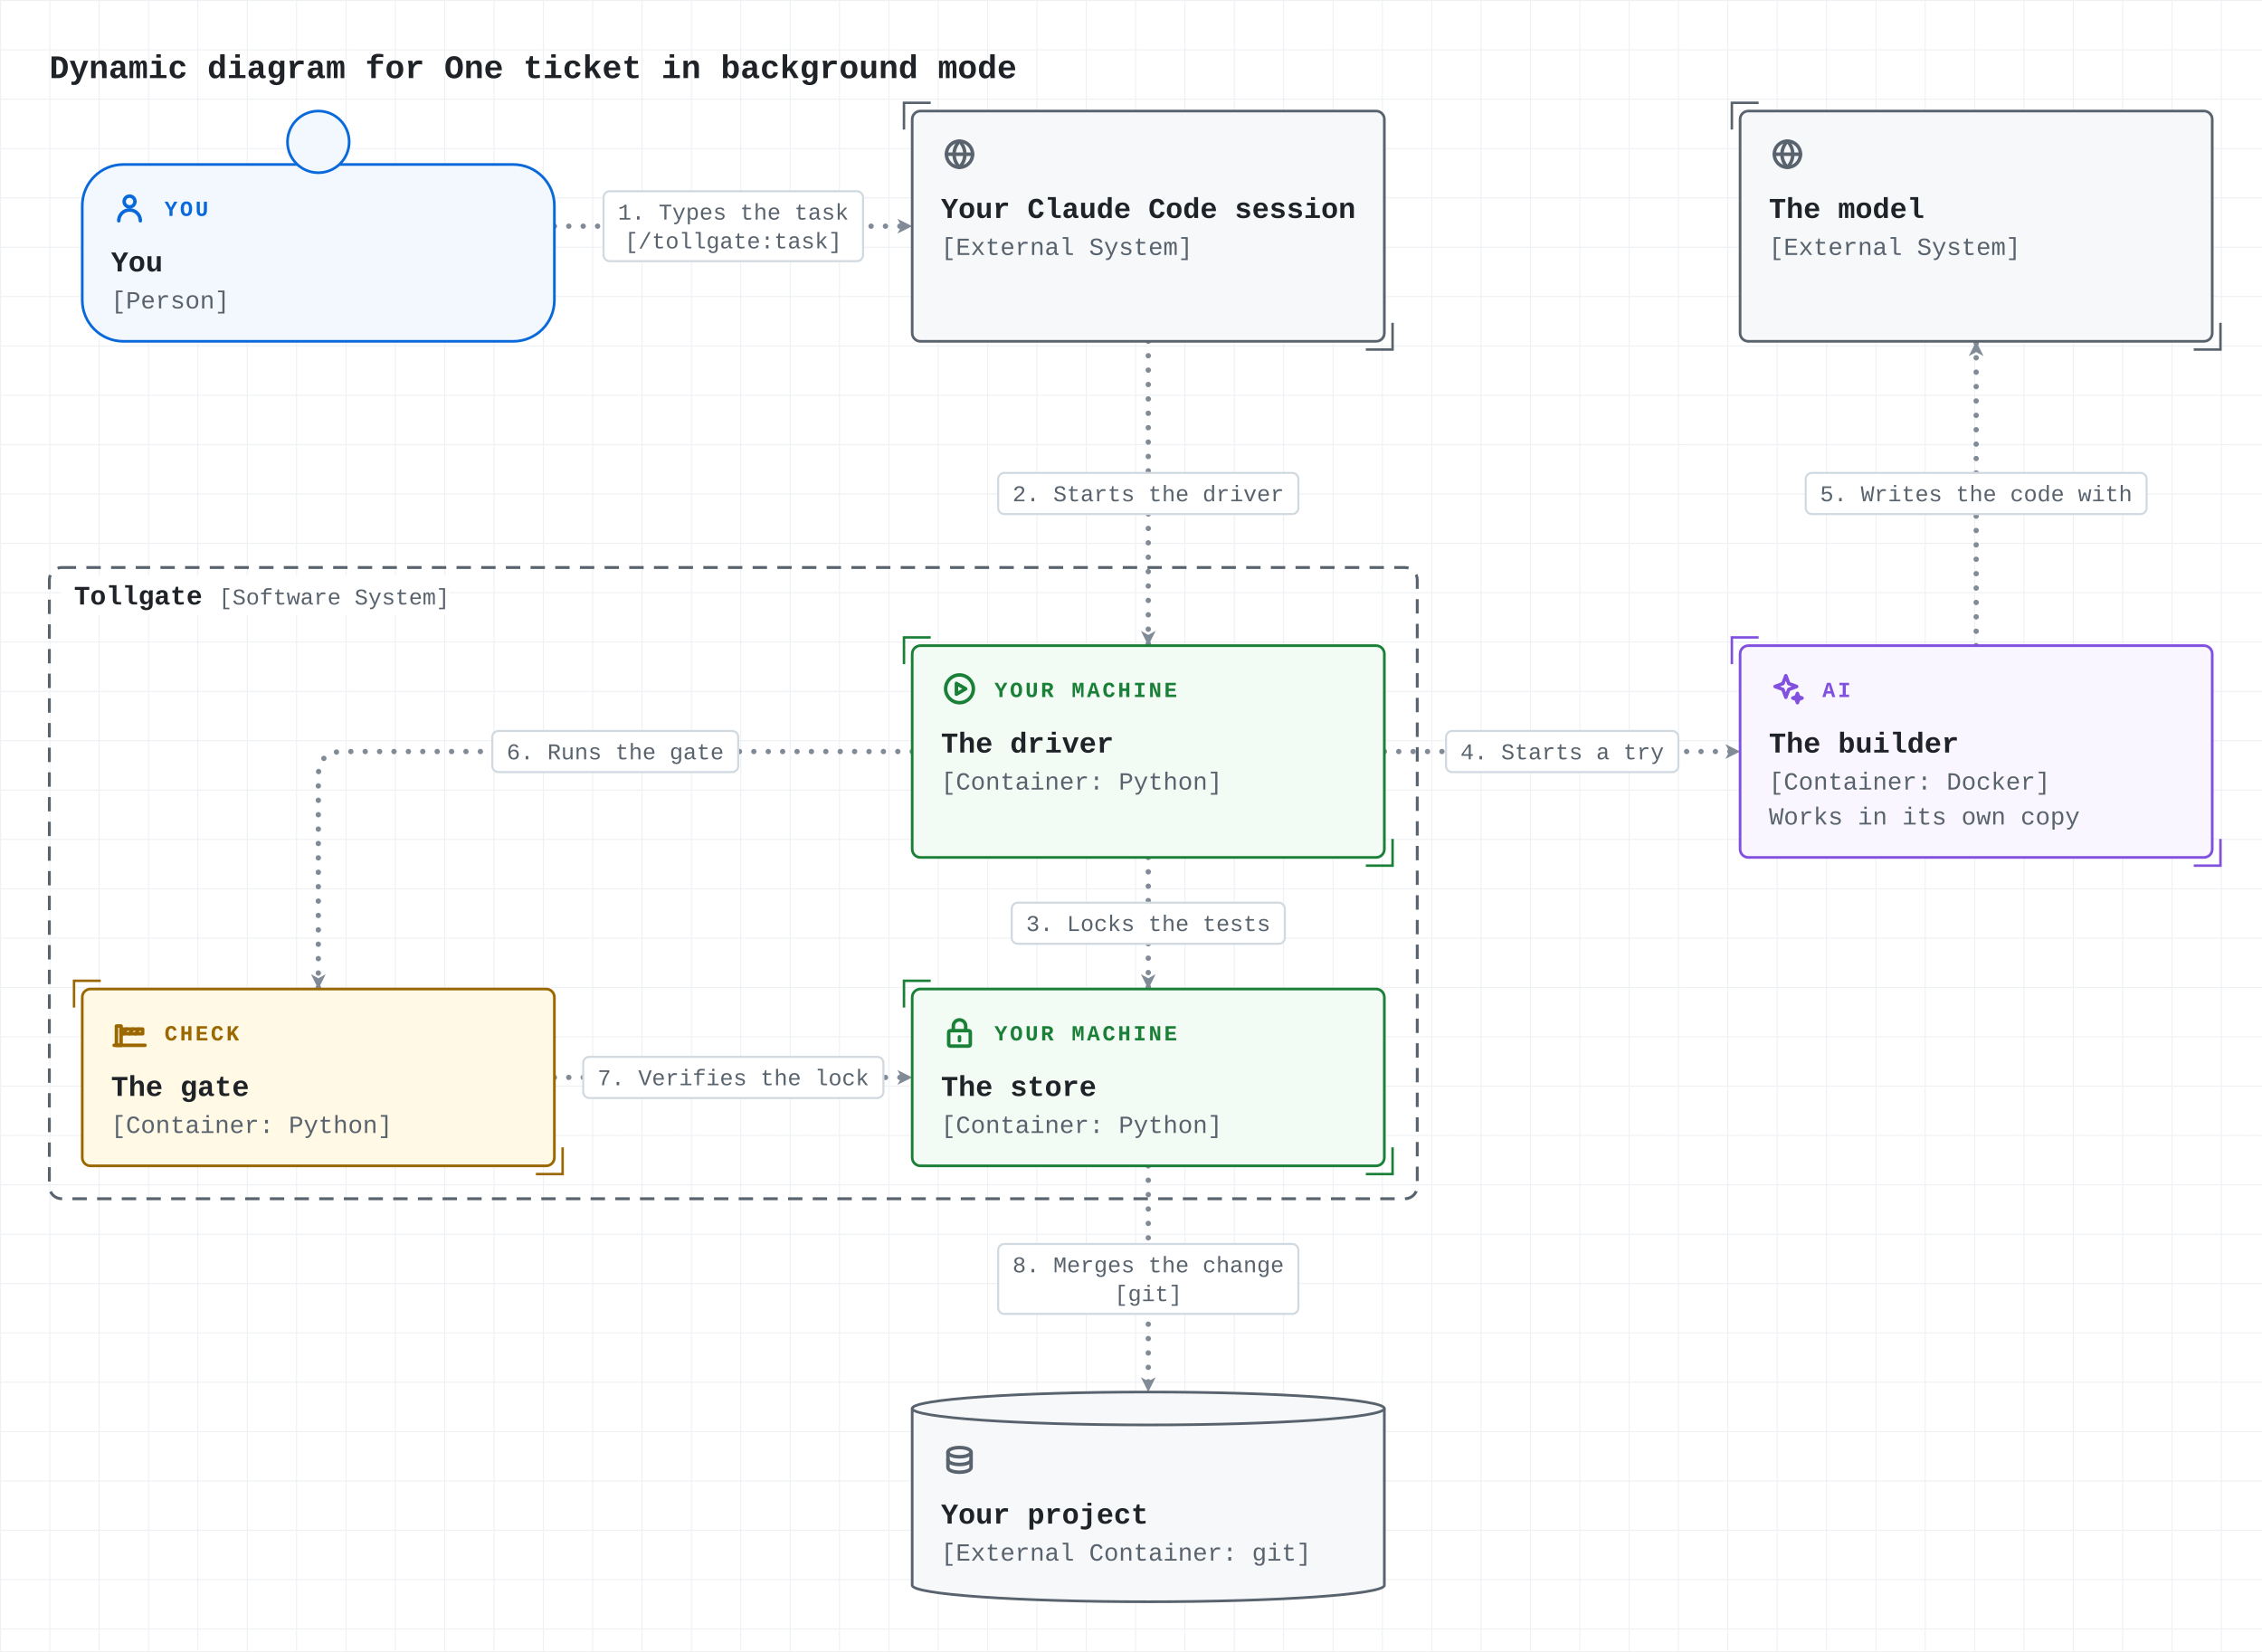
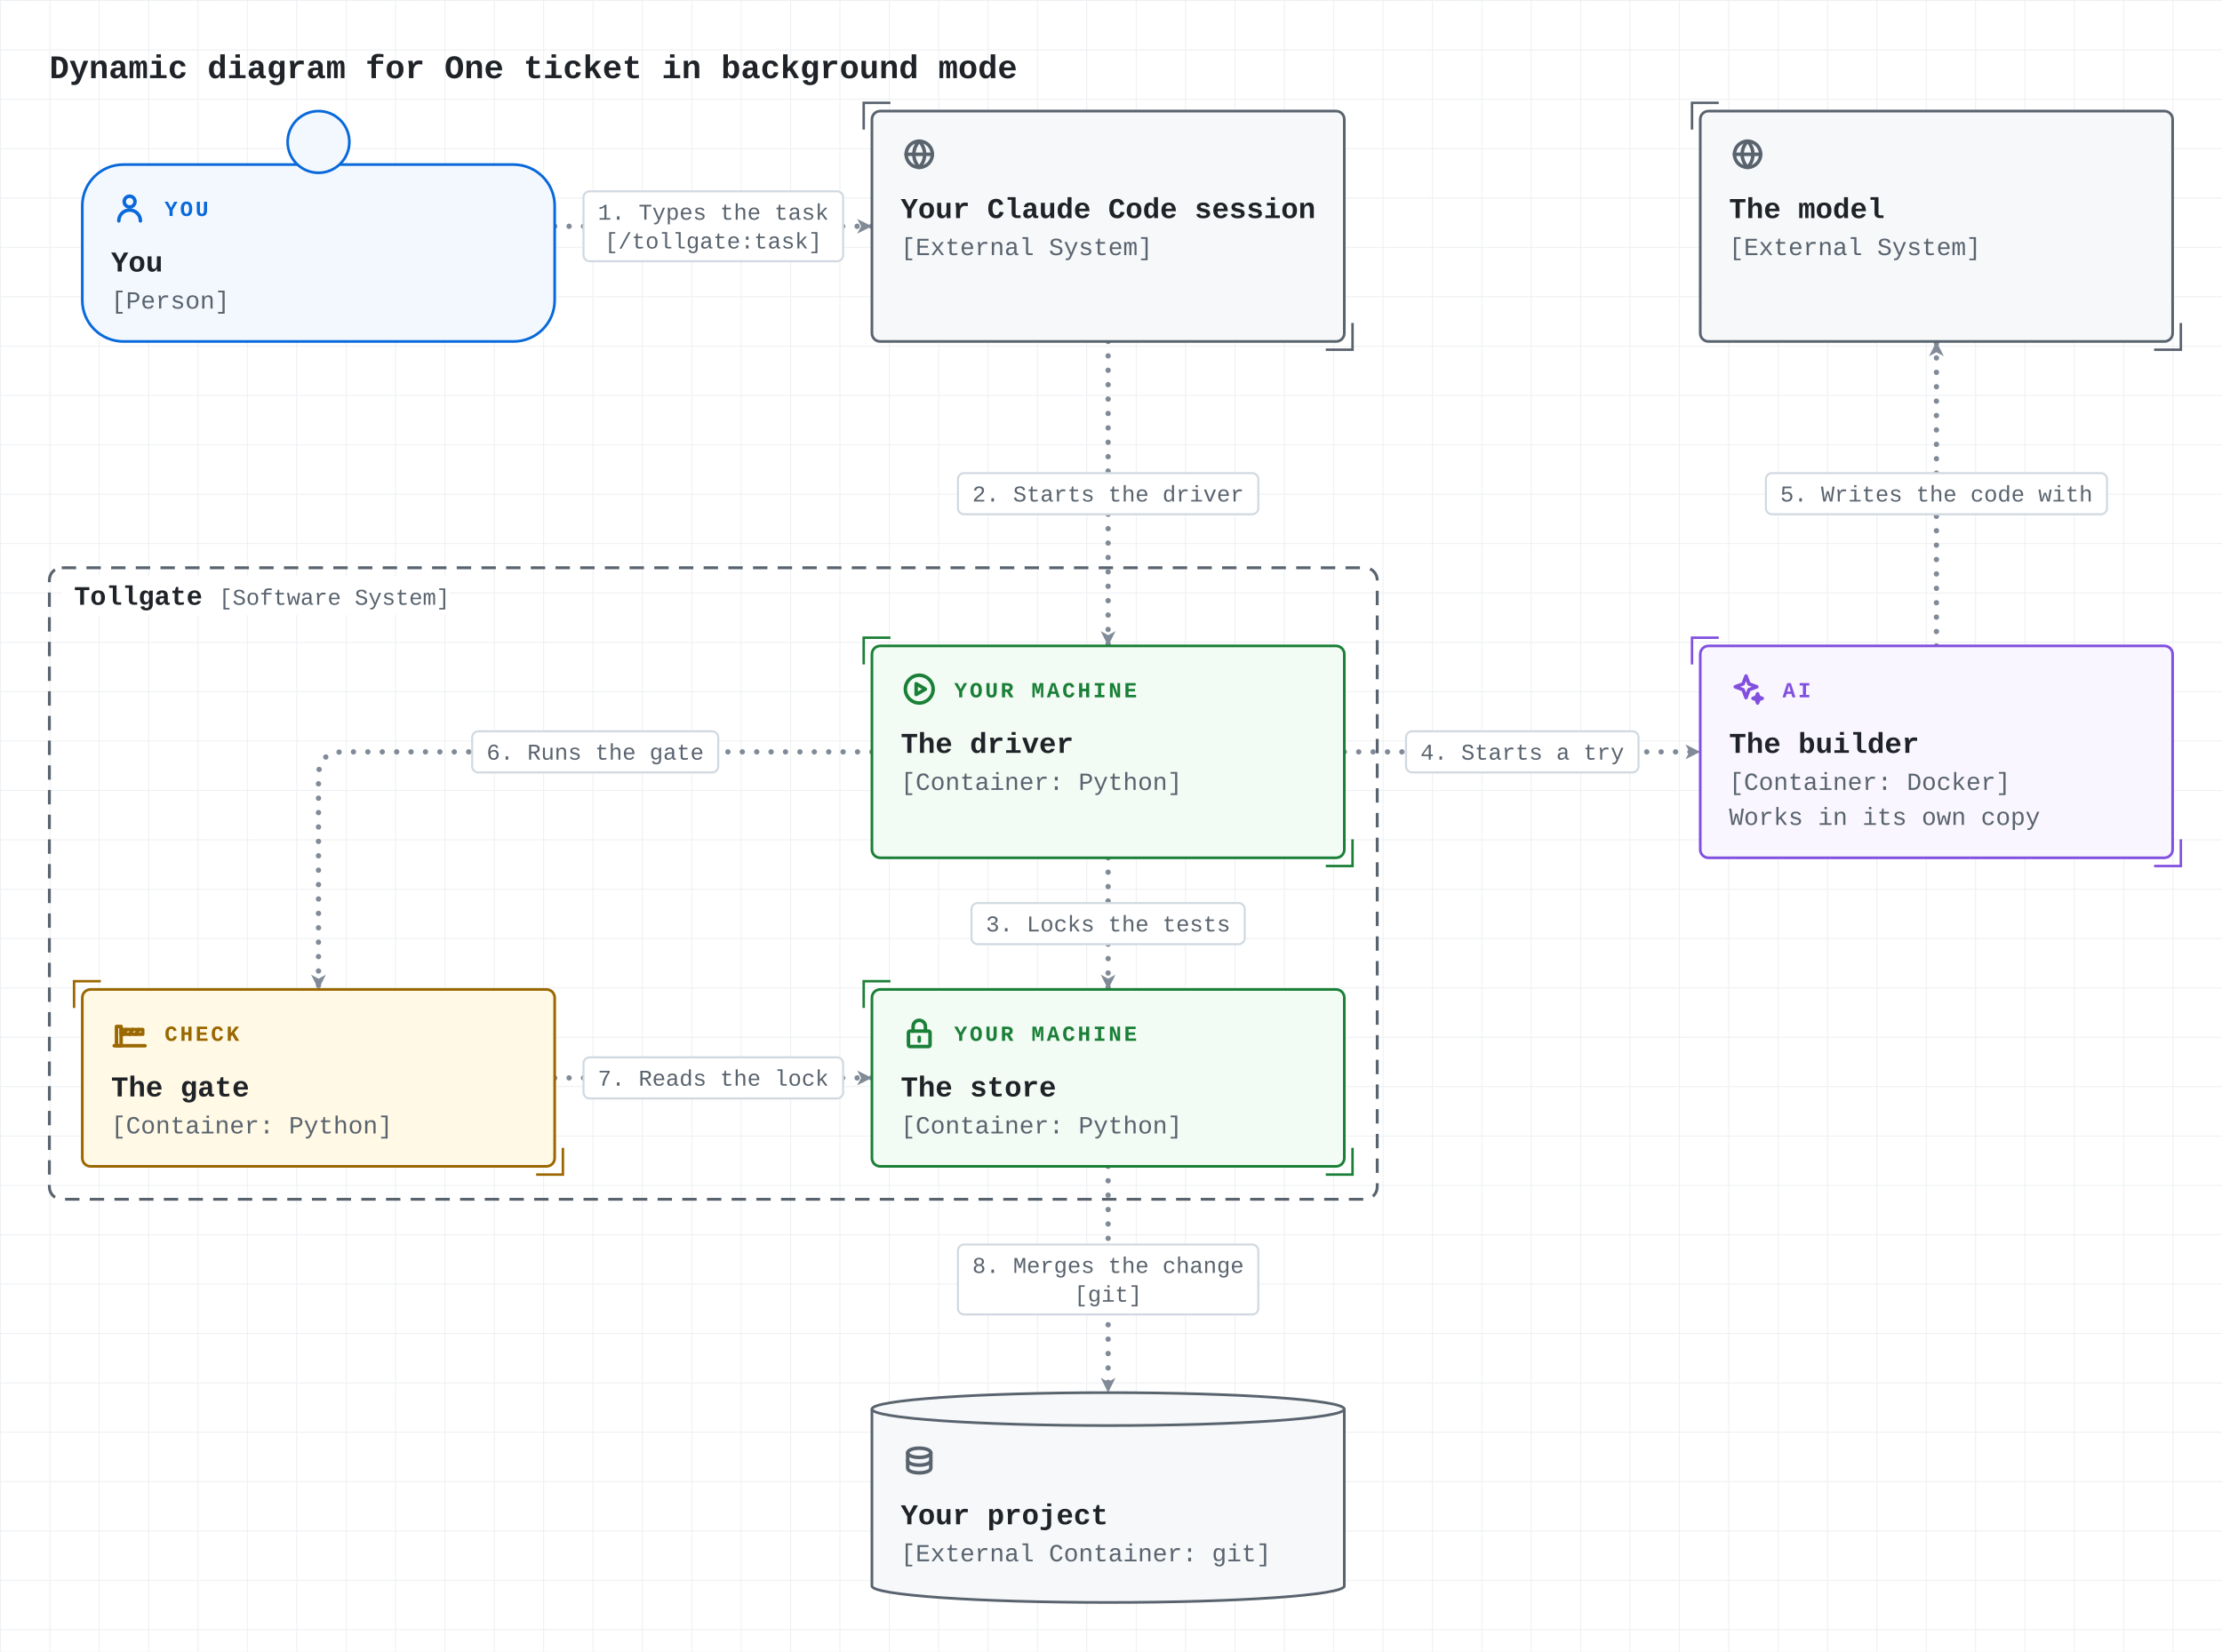
- <svg xmlns="http://www.w3.org/2000/svg" viewBox="-40 -54 1100 803" width="1100" height="803" role="img" aria-labelledby="title desc" font-family="ui-monospace, SFMono-Regular, 'JetBrains Mono', 'Cascadia Mono', Menlo, Consolas, 'Liberation Mono', monospace">
+ <svg xmlns="http://www.w3.org/2000/svg" viewBox="-40 -54 1080 803" width="1080" height="803" role="img" aria-labelledby="title desc" font-family="ui-monospace, SFMono-Regular, 'JetBrains Mono', 'Cascadia Mono', Menlo, Consolas, 'Liberation Mono', monospace">
  <defs>
    <marker id="arrow-plain" viewBox="0 0 10 10" refX="9" refY="5" markerWidth="9" markerHeight="9" markerUnits="userSpaceOnUse" orient="auto-start-reverse">
      <path d="M1,1 L9,5 L1,9 L3.2,5 z" fill="#818b98" />
    </marker>
    <marker id="arrow-fail" viewBox="0 0 10 10" refX="9" refY="5" markerWidth="9" markerHeight="9" markerUnits="userSpaceOnUse" orient="auto-start-reverse">
      <path d="M1,1 L9,5 L1,9 L3.2,5 z" fill="#cf222e" />
    </marker>
    <marker id="arrow-pass" viewBox="0 0 10 10" refX="9" refY="5" markerWidth="9" markerHeight="9" markerUnits="userSpaceOnUse" orient="auto-start-reverse">
      <path d="M1,1 L9,5 L1,9 L3.2,5 z" fill="#1a7f37" />
    </marker>
    <pattern id="grid" x="-40" y="-54" width="24" height="24" patternUnits="userSpaceOnUse">
      <path d="M24 0H0V24" fill="none" stroke="#eef1f4" stroke-width="1" />
    </pattern>
  </defs>
  <style>.main{stroke-width:2.6;stroke-dasharray:0 7;animation:flow 0.8s linear infinite}.side{stroke-width:1.6;stroke-dasharray:6 5;animation:side 1.6s linear infinite}@keyframes flow{to{stroke-dashoffset:-7}}@keyframes side{to{stroke-dashoffset:-11}}@media (prefers-reduced-motion:reduce){.main,.side{animation:none}.ticket{display:none}}</style>
-   <rect x="-40" y="-54" width="1100" height="803" fill="#ffffff" />
-   <rect x="-40" y="-54" width="1100" height="803" fill="url(#grid)" />
+   <rect x="-40" y="-54" width="1080" height="803" fill="#ffffff" />
+   <rect x="-40" y="-54" width="1080" height="803" fill="url(#grid)" />
  <g class="boundary">
-     <rect x="-16.0" y="222.0" width="665.2" height="307.0" rx="6" fill="none" stroke="#59636e" stroke-width="1.4" stroke-dasharray="7 5" />
+     <rect x="-16.0" y="222.0" width="645.4" height="307.0" rx="6" fill="none" stroke="#59636e" stroke-width="1.4" stroke-dasharray="7 5" />
  </g>
-   <path class="main" d="M229.6,56.0 L403.6,56.0" fill="none" stroke="#818b98" stroke-linecap="round" stroke-linejoin="round" marker-end="url(#arrow-plain)" />
-   <path class="main" d="M518.4,112.0 L518.4,260.0" fill="none" stroke="#818b98" stroke-linecap="round" stroke-linejoin="round" marker-end="url(#arrow-plain)" />
-   <path class="main" d="M518.4,363.0 L518.4,427.0" fill="none" stroke="#818b98" stroke-linecap="round" stroke-linejoin="round" marker-end="url(#arrow-plain)" />
-   <path class="main" d="M633.2,311.5 L806.2,311.5" fill="none" stroke="#818b98" stroke-linecap="round" stroke-linejoin="round" marker-end="url(#arrow-plain)" />
-   <path class="main" d="M921.0,260.0 L921.0,112.0" fill="none" stroke="#818b98" stroke-linecap="round" stroke-linejoin="round" marker-end="url(#arrow-plain)" />
-   <path class="main" d="M403.6,311.5 L126.8,311.5 Q114.8,311.5 114.8,323.5 L114.8,427.0" fill="none" stroke="#818b98" stroke-linecap="round" stroke-linejoin="round" marker-end="url(#arrow-plain)" />
-   <path class="main" d="M229.6,470.0 L403.6,470.0" fill="none" stroke="#818b98" stroke-linecap="round" stroke-linejoin="round" marker-end="url(#arrow-plain)" />
-   <path class="main" d="M518.4,513.0 L518.4,623.0" fill="none" stroke="#818b98" stroke-linecap="round" stroke-linejoin="round" marker-end="url(#arrow-plain)" />
+   <path class="main" d="M229.6,56.0 L383.8,56.0" fill="none" stroke="#818b98" stroke-linecap="round" stroke-linejoin="round" marker-end="url(#arrow-plain)" />
+   <path class="main" d="M498.6,112.0 L498.6,260.0" fill="none" stroke="#818b98" stroke-linecap="round" stroke-linejoin="round" marker-end="url(#arrow-plain)" />
+   <path class="main" d="M498.6,363.0 L498.6,427.0" fill="none" stroke="#818b98" stroke-linecap="round" stroke-linejoin="round" marker-end="url(#arrow-plain)" />
+   <path class="main" d="M613.4,311.5 L786.4,311.5" fill="none" stroke="#818b98" stroke-linecap="round" stroke-linejoin="round" marker-end="url(#arrow-plain)" />
+   <path class="main" d="M901.2,260.0 L901.2,112.0" fill="none" stroke="#818b98" stroke-linecap="round" stroke-linejoin="round" marker-end="url(#arrow-plain)" />
+   <path class="main" d="M383.8,311.5 L126.8,311.5 Q114.8,311.5 114.8,323.5 L114.8,427.0" fill="none" stroke="#818b98" stroke-linecap="round" stroke-linejoin="round" marker-end="url(#arrow-plain)" />
+   <path class="main" d="M229.6,470.0 L383.8,470.0" fill="none" stroke="#818b98" stroke-linecap="round" stroke-linejoin="round" marker-end="url(#arrow-plain)" />
+   <path class="main" d="M498.6,513.0 L498.6,623.0" fill="none" stroke="#818b98" stroke-linecap="round" stroke-linejoin="round" marker-end="url(#arrow-plain)" />
  <g class="boundary-label">
    <rect x="-10.0" y="226.0" width="188.6" height="19" fill="#ffffff" />
    <text x="-4.0" y="240.0" font-size="13" font-weight="700" fill="#1f2328">Tollgate</text>
    <text x="66.4" y="240.0" font-size="11" fill="#59636e">[Software System]</text>
  </g>
  <g class="person">
    <rect x="0.0" y="26.0" width="229.6" height="86.0" rx="20" fill="#f3f8ff" stroke="#0969da" stroke-width="1.3" stroke-linejoin="round" />
    <circle cx="114.8" cy="15.0" r="15" fill="#f3f8ff" stroke="#0969da" stroke-width="1.3" stroke-linejoin="round" />
    <g transform="translate(14.0,38.0) scale(0.75)" fill="none" stroke="#0969da" stroke-width="2.27" stroke-linecap="round" stroke-linejoin="round">
      <path d="M12 4.5a3.5 3.5 0 1 0 0 7a3.5 3.5 0 1 0 0-7z" />
      <path d="M5 20.5c0-3.9 3.1-7 7-7s7 3.1 7 7" />
    </g>
    <text x="40.0" y="51.0" font-size="10.5" font-weight="700" letter-spacing="1.2" fill="#0969da">YOU</text>
    <text x="14.0" y="78.0" font-size="14" font-weight="700" fill="#1f2328">You</text>
    <text x="14.0" y="96.0" font-size="12" fill="#59636e">[Person]</text>
  </g>
  <g class="step">
-     <rect x="403.6" y="0.0" width="229.6" height="112.0" rx="4" fill="#f6f8fa" stroke="#59636e" stroke-width="1.3" stroke-linejoin="round" />
-     <path d="M412.6,-4.0 H399.6 V9.0" fill="none" stroke="#59636e" stroke-width="1.2" />
-     <path d="M624.2,116.0 H637.2 V103.0" fill="none" stroke="#59636e" stroke-width="1.2" />
-     <g transform="translate(417.6,12.0) scale(0.75)" fill="none" stroke="#59636e" stroke-width="2.27" stroke-linecap="round" stroke-linejoin="round">
+     <rect x="383.8" y="0.0" width="229.6" height="112.0" rx="4" fill="#f6f8fa" stroke="#59636e" stroke-width="1.3" stroke-linejoin="round" />
+     <path d="M392.8,-4.0 H379.8 V9.0" fill="none" stroke="#59636e" stroke-width="1.2" />
+     <path d="M604.4,116.0 H617.4 V103.0" fill="none" stroke="#59636e" stroke-width="1.2" />
+     <g transform="translate(397.8,12.0) scale(0.75)" fill="none" stroke="#59636e" stroke-width="2.27" stroke-linecap="round" stroke-linejoin="round">
      <path d="M12 3.5a8.5 8.5 0 1 0 0 17a8.5 8.5 0 1 0 0-17z" />
      <path d="M3.5 12h17" />
      <path d="M12 3.5c2.4 2.5 3.5 5.5 3.5 8.5s-1.1 6-3.5 8.5c-2.4-2.5-3.5-5.5-3.5-8.5s1.1-6 3.5-8.5z" />
    </g>
-     <text x="417.6" y="52.0" font-size="14" font-weight="700" fill="#1f2328">Your Claude Code session</text>
-     <text x="417.6" y="70.0" font-size="12" fill="#59636e">[External System]</text>
+     <text x="397.8" y="52.0" font-size="14" font-weight="700" fill="#1f2328">Your Claude Code session</text>
+     <text x="397.8" y="70.0" font-size="12" fill="#59636e">[External System]</text>
  </g>
  <g class="step">
-     <rect x="806.2" y="0.0" width="229.6" height="112.0" rx="4" fill="#f6f8fa" stroke="#59636e" stroke-width="1.3" stroke-linejoin="round" />
-     <path d="M815.2,-4.0 H802.2 V9.0" fill="none" stroke="#59636e" stroke-width="1.2" />
-     <path d="M1026.8,116.0 H1039.8 V103.0" fill="none" stroke="#59636e" stroke-width="1.2" />
-     <g transform="translate(820.2,12.0) scale(0.75)" fill="none" stroke="#59636e" stroke-width="2.27" stroke-linecap="round" stroke-linejoin="round">
+     <rect x="786.4" y="0.0" width="229.6" height="112.0" rx="4" fill="#f6f8fa" stroke="#59636e" stroke-width="1.3" stroke-linejoin="round" />
+     <path d="M795.4,-4.0 H782.4 V9.0" fill="none" stroke="#59636e" stroke-width="1.2" />
+     <path d="M1007.0,116.0 H1020.0 V103.0" fill="none" stroke="#59636e" stroke-width="1.2" />
+     <g transform="translate(800.4,12.0) scale(0.75)" fill="none" stroke="#59636e" stroke-width="2.27" stroke-linecap="round" stroke-linejoin="round">
      <path d="M12 3.5a8.5 8.5 0 1 0 0 17a8.5 8.5 0 1 0 0-17z" />
      <path d="M3.5 12h17" />
      <path d="M12 3.5c2.4 2.5 3.5 5.5 3.5 8.5s-1.1 6-3.5 8.5c-2.4-2.5-3.5-5.5-3.5-8.5s1.1-6 3.5-8.5z" />
    </g>
-     <text x="820.2" y="52.0" font-size="14" font-weight="700" fill="#1f2328">The model</text>
-     <text x="820.2" y="70.0" font-size="12" fill="#59636e">[External System]</text>
+     <text x="800.4" y="52.0" font-size="14" font-weight="700" fill="#1f2328">The model</text>
+     <text x="800.4" y="70.0" font-size="12" fill="#59636e">[External System]</text>
  </g>
  <g class="step">
-     <rect x="403.6" y="260.0" width="229.6" height="103.0" rx="4" fill="#f2fbf4" stroke="#1a7f37" stroke-width="1.3" stroke-linejoin="round" />
-     <path d="M412.6,256.0 H399.6 V269.0" fill="none" stroke="#1a7f37" stroke-width="1.2" />
-     <path d="M624.2,367.0 H637.2 V354.0" fill="none" stroke="#1a7f37" stroke-width="1.2" />
-     <g transform="translate(417.6,272.0) scale(0.75)" fill="none" stroke="#1a7f37" stroke-width="2.27" stroke-linecap="round" stroke-linejoin="round">
+     <rect x="383.8" y="260.0" width="229.6" height="103.0" rx="4" fill="#f2fbf4" stroke="#1a7f37" stroke-width="1.3" stroke-linejoin="round" />
+     <path d="M392.8,256.0 H379.8 V269.0" fill="none" stroke="#1a7f37" stroke-width="1.2" />
+     <path d="M604.4,367.0 H617.4 V354.0" fill="none" stroke="#1a7f37" stroke-width="1.2" />
+     <g transform="translate(397.8,272.0) scale(0.75)" fill="none" stroke="#1a7f37" stroke-width="2.27" stroke-linecap="round" stroke-linejoin="round">
      <path d="M12 3a9 9 0 1 0 0 18a9 9 0 1 0 0-18z" />
      <path d="M10 8.5v7l6-3.5z" />
    </g>
-     <text x="443.6" y="285.0" font-size="10.5" font-weight="700" letter-spacing="1.2" fill="#1a7f37">YOUR MACHINE</text>
-     <text x="417.6" y="312.0" font-size="14" font-weight="700" fill="#1f2328">The driver</text>
-     <text x="417.6" y="330.0" font-size="12" fill="#59636e">[Container: Python]</text>
+     <text x="423.8" y="285.0" font-size="10.5" font-weight="700" letter-spacing="1.2" fill="#1a7f37">YOUR MACHINE</text>
+     <text x="397.8" y="312.0" font-size="14" font-weight="700" fill="#1f2328">The driver</text>
+     <text x="397.8" y="330.0" font-size="12" fill="#59636e">[Container: Python]</text>
  </g>
  <g class="step">
-     <rect x="806.2" y="260.0" width="229.6" height="103.0" rx="4" fill="#f9f6ff" stroke="#8250df" stroke-width="1.3" stroke-linejoin="round" />
-     <path d="M815.2,256.0 H802.2 V269.0" fill="none" stroke="#8250df" stroke-width="1.2" />
-     <path d="M1026.8,367.0 H1039.8 V354.0" fill="none" stroke="#8250df" stroke-width="1.2" />
-     <g transform="translate(820.2,272.0) scale(0.75)" fill="none" stroke="#8250df" stroke-width="2.27" stroke-linecap="round" stroke-linejoin="round">
+     <rect x="786.4" y="260.0" width="229.6" height="103.0" rx="4" fill="#f9f6ff" stroke="#8250df" stroke-width="1.3" stroke-linejoin="round" />
+     <path d="M795.4,256.0 H782.4 V269.0" fill="none" stroke="#8250df" stroke-width="1.2" />
+     <path d="M1007.0,367.0 H1020.0 V354.0" fill="none" stroke="#8250df" stroke-width="1.2" />
+     <g transform="translate(800.4,272.0) scale(0.75)" fill="none" stroke="#8250df" stroke-width="2.27" stroke-linecap="round" stroke-linejoin="round">
      <path d="M11 3.5l1.9 5.1L18 10.5l-5.1 1.9L11 17.5l-1.9-5.1L4 10.5l5.1-1.9z" />
      <path d="M18.5 15l.8 2.2l2.2.8l-2.2.8l-.8 2.2l-.8-2.2l-2.2-.8l2.2-.8z" />
    </g>
-     <text x="846.2" y="285.0" font-size="10.5" font-weight="700" letter-spacing="1.2" fill="#8250df">AI</text>
-     <text x="820.2" y="312.0" font-size="14" font-weight="700" fill="#1f2328">The builder</text>
-     <text x="820.2" y="330.0" font-size="12" fill="#59636e">[Container: Docker]</text>
-     <text x="820.2" y="347.0" font-size="12" fill="#59636e">Works in its own copy</text>
+     <text x="826.4" y="285.0" font-size="10.5" font-weight="700" letter-spacing="1.2" fill="#8250df">AI</text>
+     <text x="800.4" y="312.0" font-size="14" font-weight="700" fill="#1f2328">The builder</text>
+     <text x="800.4" y="330.0" font-size="12" fill="#59636e">[Container: Docker]</text>
+     <text x="800.4" y="347.0" font-size="12" fill="#59636e">Works in its own copy</text>
  </g>
  <g class="step">
    <rect x="0.0" y="427.0" width="229.6" height="86.0" rx="4" fill="#fff9e5" stroke="#9a6700" stroke-width="1.3" stroke-linejoin="round" />
    <path d="M9.0,423.0 H-4.0 V436.0" fill="none" stroke="#9a6700" stroke-width="1.2" />
    <path d="M220.6,517.0 H233.6 V504.0" fill="none" stroke="#9a6700" stroke-width="1.2" />
    <g transform="translate(14.0,439.0) scale(0.75)" fill="none" stroke="#9a6700" stroke-width="2.27" stroke-linecap="round" stroke-linejoin="round">
      <path d="M3.5 8h3v12.5h-3z" />
      <path d="M6.5 10h14v3h-14z" />
      <path d="M10 10l-2 3M14 10l-2 3M18 10l-2 3" />
      <path d="M2 20.5h20" />
    </g>
    <text x="40.0" y="452.0" font-size="10.5" font-weight="700" letter-spacing="1.2" fill="#9a6700">CHECK</text>
    <text x="14.0" y="479.0" font-size="14" font-weight="700" fill="#1f2328">The gate</text>
    <text x="14.0" y="497.0" font-size="12" fill="#59636e">[Container: Python]</text>
  </g>
  <g class="step">
-     <rect x="403.6" y="427.0" width="229.6" height="86.0" rx="4" fill="#f2fbf4" stroke="#1a7f37" stroke-width="1.3" stroke-linejoin="round" />
-     <path d="M412.6,423.0 H399.6 V436.0" fill="none" stroke="#1a7f37" stroke-width="1.2" />
-     <path d="M624.2,517.0 H637.2 V504.0" fill="none" stroke="#1a7f37" stroke-width="1.2" />
-     <g transform="translate(417.6,439.0) scale(0.75)" fill="none" stroke="#1a7f37" stroke-width="2.27" stroke-linecap="round" stroke-linejoin="round">
+     <rect x="383.8" y="427.0" width="229.6" height="86.0" rx="4" fill="#f2fbf4" stroke="#1a7f37" stroke-width="1.3" stroke-linejoin="round" />
+     <path d="M392.8,423.0 H379.8 V436.0" fill="none" stroke="#1a7f37" stroke-width="1.2" />
+     <path d="M604.4,517.0 H617.4 V504.0" fill="none" stroke="#1a7f37" stroke-width="1.2" />
+     <g transform="translate(397.8,439.0) scale(0.75)" fill="none" stroke="#1a7f37" stroke-width="2.27" stroke-linecap="round" stroke-linejoin="round">
      <path d="M6 11h12a1 1 0 0 1 1 1v8a1 1 0 0 1-1 1H6a1 1 0 0 1-1-1v-8a1 1 0 0 1 1-1z" />
      <path d="M8 11V8a4 4 0 0 1 8 0v3" />
      <path d="M12 15v2.5" />
    </g>
-     <text x="443.6" y="452.0" font-size="10.5" font-weight="700" letter-spacing="1.2" fill="#1a7f37">YOUR MACHINE</text>
-     <text x="417.6" y="479.0" font-size="14" font-weight="700" fill="#1f2328">The store</text>
-     <text x="417.6" y="497.0" font-size="12" fill="#59636e">[Container: Python]</text>
+     <text x="423.8" y="452.0" font-size="10.5" font-weight="700" letter-spacing="1.2" fill="#1a7f37">YOUR MACHINE</text>
+     <text x="397.8" y="479.0" font-size="14" font-weight="700" fill="#1f2328">The store</text>
+     <text x="397.8" y="497.0" font-size="12" fill="#59636e">[Container: Python]</text>
  </g>
  <g class="data">
-     <path d="M403.6,631.0 A114.8,8 0 0 1 633.2,631.0 V717.0 A114.8,8 0 0 1 403.6,717.0 Z" fill="#f6f8fa" stroke="#59636e" stroke-width="1.3" stroke-linejoin="round" />
-     <path d="M403.6,631.0 A114.8,8 0 0 0 633.2,631.0" fill="none" stroke="#59636e" stroke-width="1.3" />
-     <g transform="translate(417.6,647.0) scale(0.75)" fill="none" stroke="#59636e" stroke-width="2.27" stroke-linecap="round" stroke-linejoin="round">
+     <path d="M383.8,631.0 A114.8,8 0 0 1 613.4,631.0 V717.0 A114.8,8 0 0 1 383.8,717.0 Z" fill="#f6f8fa" stroke="#59636e" stroke-width="1.3" stroke-linejoin="round" />
+     <path d="M383.8,631.0 A114.8,8 0 0 0 613.4,631.0" fill="none" stroke="#59636e" stroke-width="1.3" />
+     <g transform="translate(397.8,647.0) scale(0.75)" fill="none" stroke="#59636e" stroke-width="2.27" stroke-linecap="round" stroke-linejoin="round">
      <path d="M12 4c4.1 0 7.5 1.3 7.5 3s-3.4 3-7.5 3s-7.5-1.3-7.5-3s3.4-3 7.5-3z" />
      <path d="M4.5 7v10c0 1.7 3.4 3 7.5 3s7.5-1.3 7.5-3V7" />
      <path d="M4.5 12c0 1.7 3.4 3 7.5 3s7.5-1.3 7.5-3" />
    </g>
-     <text x="417.6" y="687.0" font-size="14" font-weight="700" fill="#1f2328">Your project</text>
-     <text x="417.6" y="705.0" font-size="12" fill="#59636e">[External Container: git]</text>
+     <text x="397.8" y="687.0" font-size="14" font-weight="700" fill="#1f2328">Your project</text>
+     <text x="397.8" y="705.0" font-size="12" fill="#59636e">[External Container: git]</text>
  </g>
-   <rect class="label" x="253.5" y="39.0" width="126.2" height="34" rx="3" fill="#ffffff" stroke="#d1d9e0" stroke-width="1" />
-   <text x="316.6" y="52.8" text-anchor="middle" font-size="11" fill="#59636e">1. Types the task</text>
-   <text x="316.6" y="66.8" text-anchor="middle" font-size="11" fill="#59636e">[/tollgate:task]</text>
-   <rect class="label" x="445.4" y="176.0" width="146.0" height="20" rx="3" fill="#ffffff" stroke="#d1d9e0" stroke-width="1" />
-   <text x="518.4" y="189.8" text-anchor="middle" font-size="11" fill="#59636e">2. Starts the driver</text>
-   <rect class="label" x="452.0" y="385.0" width="132.8" height="20" rx="3" fill="#ffffff" stroke="#d1d9e0" stroke-width="1" />
-   <text x="518.4" y="398.8" text-anchor="middle" font-size="11" fill="#59636e">3. Locks the tests</text>
-   <rect class="label" x="663.2" y="301.5" width="113.0" height="20" rx="3" fill="#ffffff" stroke="#d1d9e0" stroke-width="1" />
-   <text x="719.7" y="315.3" text-anchor="middle" font-size="11" fill="#59636e">4. Starts a try</text>
-   <rect class="label" x="838.1" y="176.0" width="165.8" height="20" rx="3" fill="#ffffff" stroke="#d1d9e0" stroke-width="1" />
-   <text x="921.0" y="189.8" text-anchor="middle" font-size="11" fill="#59636e">5. Writes the code with</text>
-   <rect class="label" x="199.4" y="301.5" width="119.6" height="20" rx="3" fill="#ffffff" stroke="#d1d9e0" stroke-width="1" />
-   <text x="259.2" y="315.3" text-anchor="middle" font-size="11" fill="#59636e">6. Runs the gate</text>
-   <rect class="label" x="243.6" y="460.0" width="146.0" height="20" rx="3" fill="#ffffff" stroke="#d1d9e0" stroke-width="1" />
-   <text x="316.6" y="473.8" text-anchor="middle" font-size="11" fill="#59636e">7. Verifies the lock</text>
-   <rect class="label" x="445.4" y="551.0" width="146.0" height="34" rx="3" fill="#ffffff" stroke="#d1d9e0" stroke-width="1" />
-   <text x="518.4" y="564.8" text-anchor="middle" font-size="11" fill="#59636e">8. Merges the change</text>
-   <text x="518.4" y="578.8" text-anchor="middle" font-size="11" fill="#59636e">[git]</text>
+   <rect class="label" x="243.6" y="39.0" width="126.2" height="34" rx="3" fill="#ffffff" stroke="#d1d9e0" stroke-width="1" />
+   <text x="306.7" y="52.8" text-anchor="middle" font-size="11" fill="#59636e">1. Types the task</text>
+   <text x="306.7" y="66.8" text-anchor="middle" font-size="11" fill="#59636e">[/tollgate:task]</text>
+   <rect class="label" x="425.6" y="176.0" width="146.0" height="20" rx="3" fill="#ffffff" stroke="#d1d9e0" stroke-width="1" />
+   <text x="498.6" y="189.8" text-anchor="middle" font-size="11" fill="#59636e">2. Starts the driver</text>
+   <rect class="label" x="432.2" y="385.0" width="132.8" height="20" rx="3" fill="#ffffff" stroke="#d1d9e0" stroke-width="1" />
+   <text x="498.6" y="398.8" text-anchor="middle" font-size="11" fill="#59636e">3. Locks the tests</text>
+   <rect class="label" x="643.4" y="301.5" width="113.0" height="20" rx="3" fill="#ffffff" stroke="#d1d9e0" stroke-width="1" />
+   <text x="699.9" y="315.3" text-anchor="middle" font-size="11" fill="#59636e">4. Starts a try</text>
+   <rect class="label" x="818.3" y="176.0" width="165.8" height="20" rx="3" fill="#ffffff" stroke="#d1d9e0" stroke-width="1" />
+   <text x="901.2" y="189.8" text-anchor="middle" font-size="11" fill="#59636e">5. Writes the code with</text>
+   <rect class="label" x="189.5" y="301.5" width="119.6" height="20" rx="3" fill="#ffffff" stroke="#d1d9e0" stroke-width="1" />
+   <text x="249.3" y="315.3" text-anchor="middle" font-size="11" fill="#59636e">6. Runs the gate</text>
+   <rect class="label" x="243.6" y="460.0" width="126.2" height="20" rx="3" fill="#ffffff" stroke="#d1d9e0" stroke-width="1" />
+   <text x="306.7" y="473.8" text-anchor="middle" font-size="11" fill="#59636e">7. Reads the lock</text>
+   <rect class="label" x="425.6" y="551.0" width="146.0" height="34" rx="3" fill="#ffffff" stroke="#d1d9e0" stroke-width="1" />
+   <text x="498.6" y="564.8" text-anchor="middle" font-size="11" fill="#59636e">8. Merges the change</text>
+   <text x="498.6" y="578.8" text-anchor="middle" font-size="11" fill="#59636e">[git]</text>
  <text x="-16.0" y="-16.0" font-size="16" font-weight="700" fill="#1f2328">Dynamic diagram for One ticket in background mode</text>
</svg>
